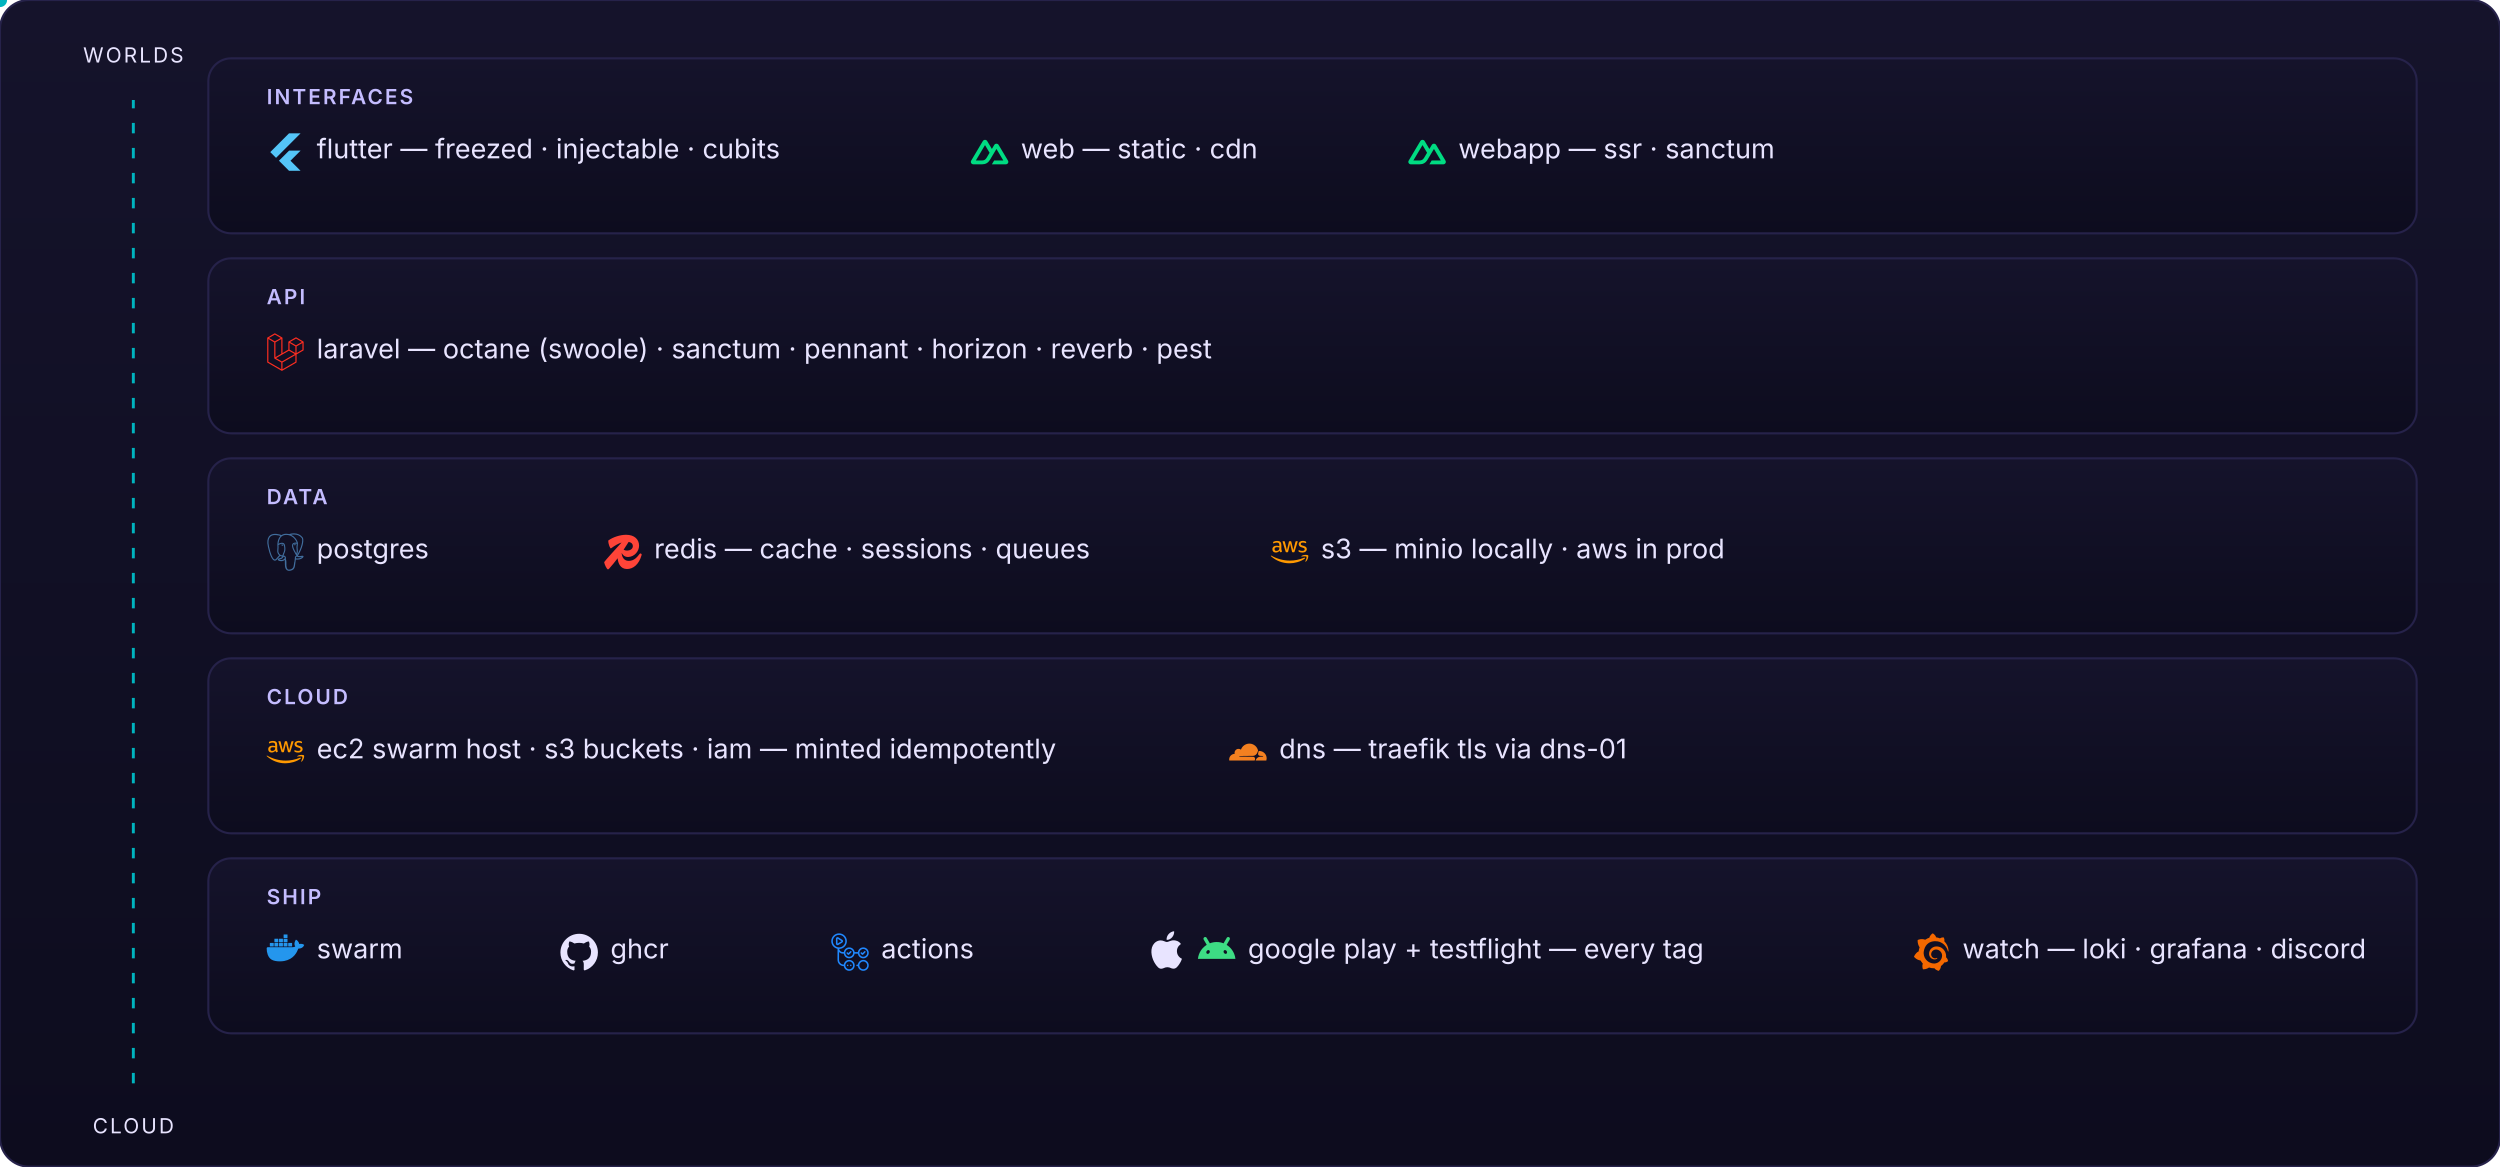
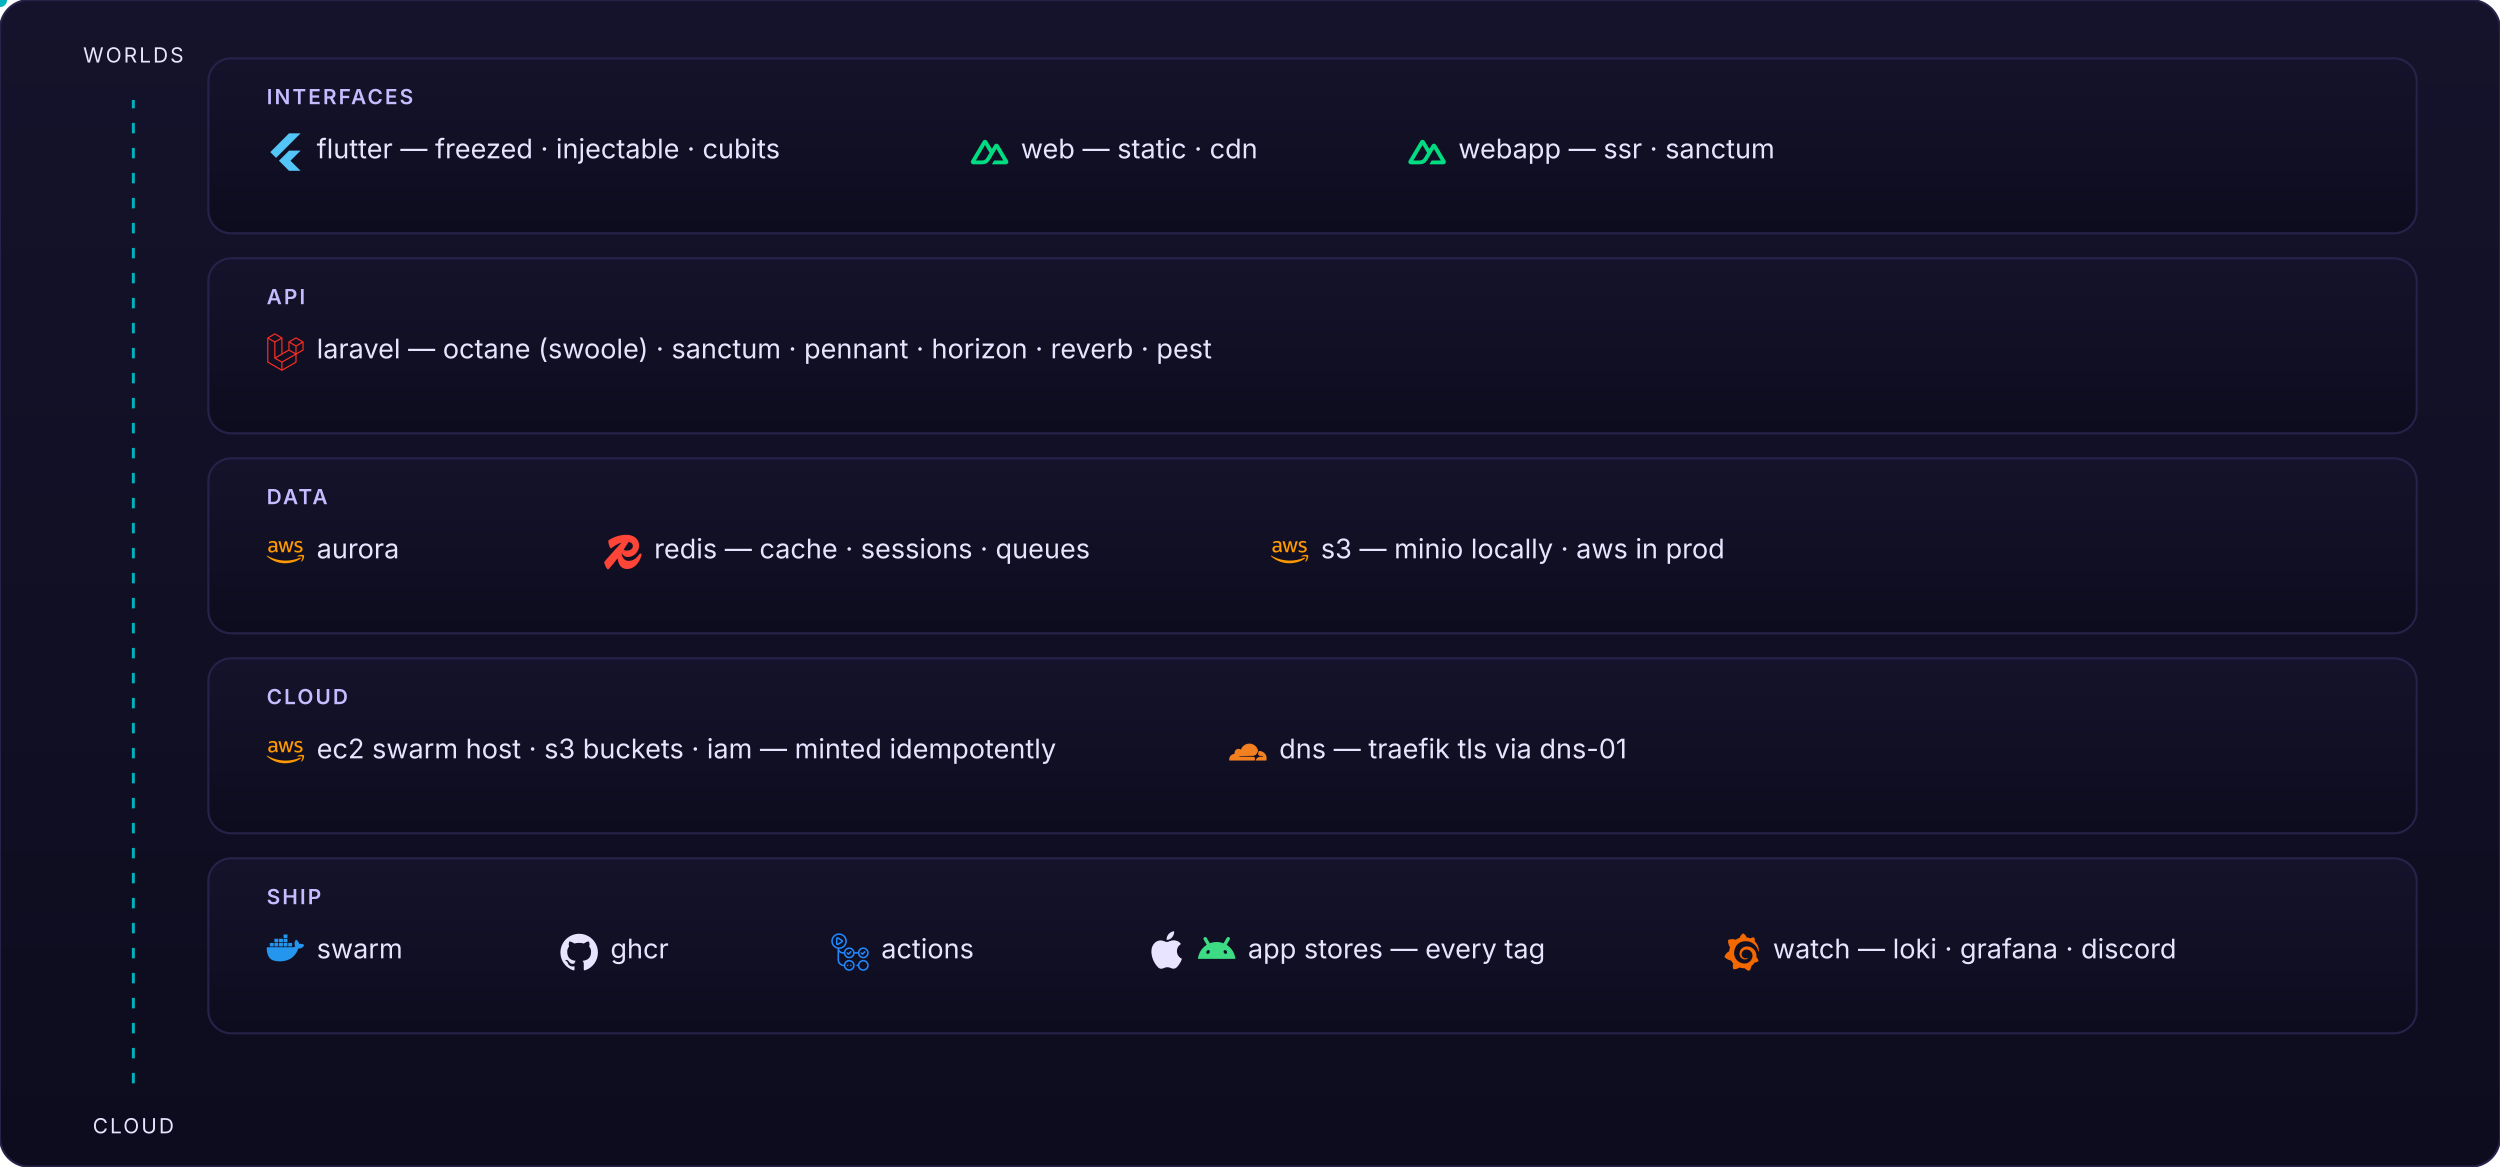
- <svg xmlns="http://www.w3.org/2000/svg" width="1200" height="560" viewBox="0 0 1200 560" role="img" aria-label="The stack in five strata — interfaces (flutter, nuxt web and webapp), api (laravel with octane, sanctum, pennant, horizon, reverb, pest), data (postgres, redis, s3), cloud (aws, cloudflare), ship (docker swarm, ghcr, google play plus testflight, loki, grafana, discord) — worlds arise from the cloud substrate upward">
+ <svg xmlns="http://www.w3.org/2000/svg" width="1200" height="560" viewBox="0 0 1200 560" role="img" aria-label="The stack in five strata — interfaces (flutter, nuxt web and webapp), api (laravel with octane, sanctum, pennant, horizon, reverb, pest), data (aurora, redis, s3), cloud (aws, cloudflare), ship (docker swarm, ghcr, actions, app stores, loki, grafana, discord) — worlds arise from the cloud substrate upward">
  <defs>
    <linearGradient id="k-fill" x1="0" y1="0" x2="0" y2="1">
      <stop offset="0%" stop-color="#15132b" />
      <stop offset="100%" stop-color="#0d0c1e" />
    </linearGradient>
    <style>
      text { font-family: system-ui, -apple-system, sans-serif; fill: #e8e4ff; }
      .lbl { fill: #c4bcff; font-weight: 600; font-size: 10px; letter-spacing: .1em; }
      .val { font-size: 13px; }
      .slab { fill: url(#k-fill); stroke: #26224a; }
      .spine { stroke: #00b4bf; stroke-width: 1.4; stroke-dasharray: 5 7; animation: dash 1.2s linear infinite reverse; }
      @keyframes dash { to { stroke-dashoffset: -12; } }
    </style>
  </defs>
  <rect width="1200" height="560" rx="14" fill="url(#k-fill)" stroke="#26224a" />
  <line x1="64" y1="520" x2="64" y2="48" class="spine" />
  <circle r="3.4" fill="#00b4bf">
    <animateMotion dur="6s" repeatCount="indefinite" path="M64,520 L64,48" />
  </circle>
  <text x="64" y="544" text-anchor="middle" font-size="10" fill="#a8ecf0" letter-spacing=".1em">CLOUD</text>
  <text x="64" y="30" text-anchor="middle" font-size="10" fill="#c4bcff" letter-spacing=".1em">WORLDS</text>
  <g>
    <rect x="100" y="28" width="1060" height="84" rx="11" class="slab" />
    <text x="128" y="50" class="lbl">INTERFACES</text>
    <g transform="translate(128,64) scale(0.75)">
      <path fill="#54C5F8" d="M14.314 0L2.3 12L6 15.7L21.684.013h-7.357zm.014 11.072L7.857 17.53l6.47 6.47H21.7l-6.46-6.468l6.46-6.46h-7.37z" />
    </g>
    <text x="152" y="76" class="val">flutter — freezed · injectable · cubits</text>
    <g transform="translate(466,64) scale(0.75)">
      <path fill="#00DC82" d="M13.464 19.83h8.922c.283 0 .562-.073.807-.21a1.6 1.6 0 0 0 .591-.574a1.53 1.53 0 0 0 .216-.783a1.53 1.53 0 0 0-.217-.782L17.792 7.414a1.6 1.6 0 0 0-.591-.573a1.65 1.65 0 0 0-.807-.21c-.283 0-.562.073-.807.21a1.6 1.6 0 0 0-.59.573L13.463 9.99L10.47 4.953a1.6 1.6 0 0 0-.591-.573a1.65 1.65 0 0 0-.807-.21c-.284 0-.562.073-.807.21a1.6 1.6 0 0 0-.591.573L.216 17.481a1.53 1.53 0 0 0-.217.782c0 .275.074.545.216.783a1.6 1.6 0 0 0 .59.574c.246.137.525.21.808.21h5.6c2.22 0 3.856-.946 4.982-2.79l2.733-4.593l1.464-2.457l4.395 7.382h-5.859Zm-6.341-2.46l-3.908-.002l5.858-9.842l2.923 4.921l-1.957 3.29c-.748 1.196-1.597 1.632-2.916 1.632" />
    </g>
    <text x="490" y="76" class="val">web — static · cdn</text>
    <g transform="translate(676,64) scale(0.75)">
      <path fill="#00DC82" d="M13.464 19.83h8.922c.283 0 .562-.073.807-.21a1.6 1.6 0 0 0 .591-.574a1.53 1.53 0 0 0 .216-.783a1.53 1.53 0 0 0-.217-.782L17.792 7.414a1.6 1.6 0 0 0-.591-.573a1.65 1.65 0 0 0-.807-.21c-.283 0-.562.073-.807.21a1.6 1.6 0 0 0-.59.573L13.463 9.99L10.47 4.953a1.6 1.6 0 0 0-.591-.573a1.65 1.65 0 0 0-.807-.21c-.284 0-.562.073-.807.21a1.6 1.6 0 0 0-.591.573L.216 17.481a1.53 1.53 0 0 0-.217.782c0 .275.074.545.216.783a1.6 1.6 0 0 0 .59.574c.246.137.525.21.808.21h5.6c2.22 0 3.856-.946 4.982-2.79l2.733-4.593l1.464-2.457l4.395 7.382h-5.859Zm-6.341-2.46l-3.908-.002l5.858-9.842l2.923 4.921l-1.957 3.29c-.748 1.196-1.597 1.632-2.916 1.632" />
    </g>
    <text x="700" y="76" class="val">webapp — ssr · sanctum</text>
  </g>
  <g>
    <rect x="100" y="124" width="1060" height="84" rx="11" class="slab" stroke="#988cff" />
    <text x="128" y="146" class="lbl">API</text>
    <g transform="translate(128,160) scale(0.75)">
      <path fill="#FF2D20" d="M23.642 5.43a.4.4 0 0 1 .014.1v5.149c0 .135-.073.26-.189.326l-4.323 2.49v4.934a.38.38 0 0 1-.188.326L9.93 23.949a.3.3 0 0 1-.066.027l-.024.01a.35.35 0 0 1-.192 0q-.016-.005-.03-.012q-.031-.01-.062-.025L.533 18.755a.38.38 0 0 1-.189-.326V2.974q0-.05.014-.098c.003-.012.01-.02.014-.032a.4.4 0 0 1 .023-.058c.004-.013.015-.022.023-.033l.033-.045l.037-.027q.02-.018.041-.034H.53L5.043.05a.38.38 0 0 1 .375 0L9.93 2.647h.002q.021.015.04.033l.038.027c.013.014.02.03.033.045c.008.011.02.021.025.033q.014.029.024.058c.003.011.01.021.013.032q.014.047.014.098v9.652l3.76-2.164V5.527q0-.05.013-.098q.007-.014.013-.032l.024-.059c.007-.012.018-.02.025-.033l.033-.043q.019-.017.037-.028q.02-.017.041-.032h.001l4.513-2.598a.38.38 0 0 1 .375 0l4.513 2.598c.016.01.027.021.042.031l.036.028l.034.044c.008.012.019.021.024.033a.3.3 0 0 1 .024.06q.01.015.015.032m-.74 5.032V6.179l-1.578.908l-2.182 1.256v4.283zm-4.51 7.75v-4.287l-2.147 1.225l-6.126 3.498v4.325zM1.093 3.624v14.588l8.273 4.761v-4.325l-4.322-2.445l-.002-.003H5.04L5 16.169l-.035-.027l-.001-.002q-.018-.018-.031-.04q-.016-.016-.028-.036h-.002l-.02-.047c-.006-.016-.014-.027-.018-.043l-.008-.057q-.005-.02-.006-.041V5.789l-2.18-1.257zM5.23.81L1.47 2.974l3.76 2.164l3.758-2.164zm1.956 13.505l2.182-1.256V3.624l-1.58.91l-2.182 1.255v9.435zm11.581-10.95l-3.76 2.163l3.76 2.163l3.759-2.164zm-.376 4.978L16.21 7.087l-1.58-.907v4.283l2.182 1.256l1.58.908zm-8.65 9.654l5.514-3.148l2.756-1.572l-3.757-2.163l-4.323 2.489l-3.941 2.27z" />
    </g>
    <text x="152" y="172" class="val">laravel — octane (swoole) · sanctum · pennant · horizon · reverb · pest</text>
  </g>
  <g>
    <rect x="100" y="220" width="1060" height="84" rx="11" class="slab" />
    <text x="128" y="242" class="lbl">DATA</text>
    <g transform="translate(128,256) scale(0.75)">
-       <path fill="#416E9E" d="M23.56 14.723a.5.5 0 0 0-.057-.12q-.21-.395-1.007-.231c-1.654.34-2.294.13-2.526-.02c1.342-2.048 2.445-4.522 3.041-6.83c.272-1.05.798-3.523.122-4.73a1.6 1.6 0 0 0-.15-.236C21.693.91 19.8.025 17.51.001c-1.495-.016-2.77.346-3.116.479a10 10 0 0 0-.516-.082a8 8 0 0 0-1.312-.127c-1.182-.019-2.203.264-3.05.84C8.66.79 4.729-.534 2.296 1.19C.935 2.153.309 3.873.43 6.304c.041.818.507 3.334 1.243 5.744q.69 2.26 1.433 3.582q.83 1.493 1.714 1.79c.448.148 1.133.143 1.858-.729a56 56 0 0 1 1.945-2.206c.435.235.906.362 1.39.377v.004a11 11 0 0 0-.247.305c-.339.43-.41.52-1.5.745c-.31.064-1.134.233-1.146.811a.6.6 0 0 0 .091.327c.227.423.922.61 1.015.633c1.335.333 2.505.092 3.372-.679c-.017 2.231.077 4.418.345 5.088c.221.553.762 1.904 2.47 1.904q.375.001.829-.094c1.782-.382 2.556-1.17 2.855-2.906c.15-.87.402-2.875.539-4.101c.017-.07.036-.12.057-.136c0 0 .07-.048.427.03l.044.007l.254.022l.015.001c.847.039 1.911-.142 2.531-.43c.644-.3 1.806-1.033 1.595-1.67M2.37 11.876c-.744-2.435-1.178-4.885-1.212-5.571c-.109-2.172.417-3.683 1.562-4.493c1.837-1.299 4.84-.54 6.108-.13l-.01.01C6.795 3.734 6.843 7.226 6.85 7.44c0 .082.006.199.016.36c.034.586.1 1.68-.074 2.918c-.16 1.15.194 2.276.973 3.089q.12.126.252.237c-.347.371-1.1 1.193-1.903 2.158c-.568.682-.96.551-1.088.508c-.392-.13-.813-.587-1.239-1.322c-.48-.839-.963-2.032-1.415-3.512m6.007 5.088a1.6 1.6 0 0 1-.432-.178c.089-.039.237-.09.483-.14c1.284-.265 1.482-.451 1.915-1a8 8 0 0 1 .367-.443a.4.4 0 0 0 .074-.13c.17-.151.272-.11.436-.042c.156.065.308.26.37.475c.03.102.062.295-.045.445c-.904 1.266-2.222 1.25-3.168 1.013m2.094-3.988l-.052.14c-.133.357-.257.689-.334 1.004c-.667-.002-1.317-.288-1.81-.803c-.628-.655-.913-1.566-.783-2.5c.183-1.308.116-2.447.08-3.059l-.013-.22c.296-.262 1.666-.996 2.643-.772c.446.102.718.406.83.928c.585 2.704.078 3.83-.33 4.736a9 9 0 0 0-.23.546m7.364 4.572q-.024.266-.062.596l-.146.438a.4.4 0 0 0-.018.108c-.006.475-.054.649-.115.87a4.8 4.8 0 0 0-.18 1.057c-.11 1.414-.878 2.227-2.417 2.556c-1.515.325-1.784-.496-2.02-1.221a7 7 0 0 0-.078-.227c-.215-.586-.19-1.412-.157-2.555c.016-.561-.025-1.901-.33-2.646q.006-.44.019-.892a.4.4 0 0 0-.016-.113a2 2 0 0 0-.044-.208c-.122-.428-.42-.786-.78-.935c-.142-.059-.403-.167-.717-.087c.067-.276.183-.587.309-.925l.053-.142c.06-.16.134-.325.213-.5c.426-.948 1.01-2.246.376-5.178c-.237-1.098-1.03-1.634-2.232-1.51c-.72.075-1.38.366-1.709.532a6 6 0 0 0-.196.104c.092-1.106.439-3.174 1.736-4.482a4 4 0 0 1 .303-.276a.35.35 0 0 0 .145-.064c.752-.57 1.695-.85 2.802-.833q.616.01 1.174.081c1.94.355 3.244 1.447 4.036 2.383c.814.962 1.255 1.931 1.431 2.454c-1.323-.134-2.223.127-2.68.78c-.992 1.418.544 4.172 1.282 5.496c.135.242.252.452.289.54c.24.583.551.972.778 1.256c.07.087.138.171.189.245c-.4.116-1.12.383-1.055 1.717a35 35 0 0 1-.084.815c-.046.208-.07.46-.1.766m.89-1.621c-.04-.832.27-.919.597-1.01l.135-.041a1 1 0 0 0 .134.103c.57.376 1.583.421 3.007.134c-.202.177-.519.4-.953.601c-.41.19-1.096.333-1.747.364c-.72.034-1.086-.08-1.173-.151m.57-9.271a7 7 0 0 1-.105 1.001c-.055.358-.112.728-.127 1.177c-.014.436.04.89.093 1.33c.107.887.216 1.8-.207 2.701a4 4 0 0 1-.188-.385a8 8 0 0 0-.325-.617c-.616-1.104-2.057-3.69-1.32-4.744c.38-.543 1.342-.566 2.179-.463m.228 7.013l-.085-.107l-.035-.044c.726-1.2.584-2.387.457-3.439c-.052-.432-.1-.84-.088-1.222c.013-.407.066-.755.118-1.092c.064-.415.13-.844.111-1.35a.6.6 0 0 0 .012-.19c-.046-.486-.6-1.938-1.73-3.253a7.8 7.8 0 0 0-2.688-2.04A9.3 9.3 0 0 1 17.62.746c2.052.046 3.675.814 4.824 2.283a1 1 0 0 1 .067.1c.723 1.356-.276 6.275-2.987 10.54m-8.816-6.116c-.025.18-.31.423-.621.423l-.081-.006a.8.8 0 0 1-.506-.315c-.046-.06-.12-.178-.106-.285a.22.22 0 0 1 .093-.149c.118-.089.352-.122.61-.086c.316.044.642.193.61.418m7.93-.411c.011.08-.049.2-.153.31a.72.72 0 0 1-.408.223l-.075.005c-.293 0-.541-.234-.56-.371c-.024-.177.264-.31.56-.352c.298-.042.612.009.636.185" />
+       <path fill="#FF9900" d="M6.763 10.036q.002.446.088.71c.064.176.144.368.256.576c.04.063.056.127.056.183q.002.12-.152.24l-.503.335a.4.4 0 0 1-.208.072q-.12-.002-.239-.112a2.5 2.5 0 0 1-.287-.375a6 6 0 0 1-.248-.471q-.934 1.101-2.347 1.101c-.67 0-1.205-.191-1.596-.574q-.588-.575-.59-1.533c0-.678.239-1.23.726-1.644c.487-.415 1.133-.623 1.955-.623c.272 0 .551.024.846.064c.296.04.6.104.918.176v-.583q-.001-.909-.375-1.277c-.255-.248-.686-.367-1.3-.367c-.28 0-.568.031-.863.103q-.443.106-.862.272a2 2 0 0 1-.28.104a.5.5 0 0 1-.127.023q-.168.002-.168-.247v-.391c0-.128.016-.224.056-.28a.6.6 0 0 1 .224-.167a4.6 4.6 0 0 1 1.005-.36a4.8 4.8 0 0 1 1.246-.151c.95 0 1.644.216 2.091.647q.66.645.662 1.963v2.586zm-3.24 1.214c.263 0 .534-.048.822-.144a1.8 1.8 0 0 0 .758-.51a1.3 1.3 0 0 0 .272-.512c.047-.191.08-.423.08-.694v-.335a7 7 0 0 0-.735-.136a6 6 0 0 0-.75-.048c-.535 0-.926.104-1.19.32c-.263.215-.39.518-.39.917c0 .375.095.655.295.846c.191.2.47.296.838.296m6.41.862c-.144 0-.24-.024-.304-.08c-.064-.048-.12-.16-.168-.311L7.586 5.55a1.4 1.4 0 0 1-.072-.32c0-.128.064-.2.191-.2h.783q.227-.001.31.08c.065.048.113.16.16.312l1.342 5.284l1.245-5.284q.058-.24.151-.312a.55.55 0 0 1 .32-.08h.638c.152 0 .256.025.32.08c.063.048.12.16.151.312l1.261 5.348l1.381-5.348q.074-.24.16-.312a.52.52 0 0 1 .311-.08h.743c.127 0 .2.065.2.2c0 .04-.009.08-.017.128a1 1 0 0 1-.056.2l-1.923 6.17q-.072.24-.168.311a.5.5 0 0 1-.303.08h-.687c-.151 0-.255-.024-.32-.08c-.063-.056-.119-.16-.15-.32l-1.238-5.148l-1.23 5.14c-.04.16-.087.264-.15.32c-.065.056-.177.08-.32.08zm10.256.215c-.415 0-.83-.048-1.229-.143c-.399-.096-.71-.2-.918-.32c-.128-.071-.215-.151-.247-.223a.6.6 0 0 1-.048-.224v-.407c0-.167.064-.247.183-.247q.072 0 .144.024c.048.016.12.048.2.08q.408.181.878.279c.319.064.63.096.95.096c.502 0 .894-.088 1.165-.264a.86.86 0 0 0 .415-.758a.78.78 0 0 0-.215-.559c-.144-.151-.416-.287-.807-.415l-1.157-.36c-.583-.183-1.014-.454-1.277-.813a1.9 1.9 0 0 1-.4-1.158q0-.502.216-.886c.144-.255.335-.479.575-.654c.24-.184.51-.32.83-.415c.32-.096.655-.136 1.006-.136c.175 0 .359.008.535.032c.183.024.35.056.518.088q.24.058.455.127q.216.072.336.144a.7.7 0 0 1 .24.2a.43.43 0 0 1 .071.263v.375q-.002.254-.184.256a.8.8 0 0 1-.303-.096a3.65 3.65 0 0 0-1.532-.311c-.455 0-.815.071-1.062.223s-.375.383-.375.71c0 .224.08.416.24.567c.159.152.454.304.877.44l1.134.358c.574.184.99.44 1.237.767s.367.702.367 1.117c0 .343-.072.655-.207.926a2.2 2.2 0 0 1-.583.703c-.248.2-.543.343-.886.447c-.36.111-.734.167-1.142.167m1.509 3.88c-2.626 1.94-6.442 2.969-9.722 2.969c-4.598 0-8.74-1.7-11.87-4.526c-.247-.223-.024-.527.272-.351c3.384 1.963 7.559 3.153 11.877 3.153c2.914 0 6.114-.607 9.06-1.852c.439-.2.814.287.383.607m1.094-1.246c-.336-.43-2.22-.207-3.074-.103c-.255.032-.295-.192-.063-.36c1.5-1.053 3.967-.75 4.254-.399c.287.36-.08 2.826-1.485 4.007c-.215.184-.423.088-.327-.151c.32-.79 1.03-2.57.695-2.994" />
    </g>
-     <text x="152" y="268" class="val">postgres</text>
+     <text x="152" y="268" class="val">aurora</text>
    <g transform="translate(290,256) scale(0.75)">
      <path fill="#FF4438" d="M22.71 13.145c-1.66 2.092-3.452 4.483-7.038 4.483c-3.203 0-4.397-2.825-4.48-5.12c.701 1.484 2.073 2.685 4.214 2.63c4.117-.133 6.94-3.852 6.94-7.239c0-4.05-3.022-6.972-8.268-6.972c-3.752 0-8.4 1.428-11.455 3.685C2.59 6.937 3.885 9.958 4.35 9.626c2.648-1.904 4.748-3.13 6.784-3.744C8.12 9.244.886 17.05 0 18.425c.1 1.261 1.66 4.648 2.424 4.648c.232 0 .431-.133.664-.365a101 101 0 0 0 5.54-6.765c.222 3.104 1.748 6.898 6.014 6.898c3.819 0 7.604-2.756 9.33-8.965c.2-.764-.73-1.361-1.261-.73zm-4.349-5.013c0 1.959-1.926 2.922-3.685 2.922a4.45 4.45 0 0 1-2.235-.568c1.051-1.592 2.092-3.225 3.21-4.973c1.972.334 2.71 1.43 2.71 2.619" />
    </g>
    <text x="314" y="268" class="val">redis — cache · sessions · queues</text>
    <g transform="translate(610,256) scale(0.75)">
      <path fill="#FF9900" d="M6.763 10.036q.002.446.088.71c.064.176.144.368.256.576c.04.063.056.127.056.183q.002.12-.152.24l-.503.335a.4.4 0 0 1-.208.072q-.12-.002-.239-.112a2.5 2.5 0 0 1-.287-.375a6 6 0 0 1-.248-.471q-.934 1.101-2.347 1.101c-.67 0-1.205-.191-1.596-.574q-.588-.575-.59-1.533c0-.678.239-1.23.726-1.644c.487-.415 1.133-.623 1.955-.623c.272 0 .551.024.846.064c.296.04.6.104.918.176v-.583q-.001-.909-.375-1.277c-.255-.248-.686-.367-1.3-.367c-.28 0-.568.031-.863.103q-.443.106-.862.272a2 2 0 0 1-.28.104a.5.5 0 0 1-.127.023q-.168.002-.168-.247v-.391c0-.128.016-.224.056-.28a.6.6 0 0 1 .224-.167a4.6 4.6 0 0 1 1.005-.36a4.8 4.8 0 0 1 1.246-.151c.95 0 1.644.216 2.091.647q.66.645.662 1.963v2.586zm-3.24 1.214c.263 0 .534-.048.822-.144a1.8 1.8 0 0 0 .758-.51a1.3 1.3 0 0 0 .272-.512c.047-.191.08-.423.08-.694v-.335a7 7 0 0 0-.735-.136a6 6 0 0 0-.75-.048c-.535 0-.926.104-1.19.32c-.263.215-.39.518-.39.917c0 .375.095.655.295.846c.191.2.47.296.838.296m6.41.862c-.144 0-.24-.024-.304-.08c-.064-.048-.12-.16-.168-.311L7.586 5.55a1.4 1.4 0 0 1-.072-.32c0-.128.064-.2.191-.2h.783q.227-.001.31.08c.065.048.113.16.16.312l1.342 5.284l1.245-5.284q.058-.24.151-.312a.55.55 0 0 1 .32-.08h.638c.152 0 .256.025.32.08c.063.048.12.16.151.312l1.261 5.348l1.381-5.348q.074-.24.16-.312a.52.52 0 0 1 .311-.08h.743c.127 0 .2.065.2.2c0 .04-.009.08-.017.128a1 1 0 0 1-.056.2l-1.923 6.17q-.072.24-.168.311a.5.5 0 0 1-.303.08h-.687c-.151 0-.255-.024-.32-.08c-.063-.056-.119-.16-.15-.32l-1.238-5.148l-1.23 5.14c-.04.16-.087.264-.15.32c-.065.056-.177.08-.32.08zm10.256.215c-.415 0-.83-.048-1.229-.143c-.399-.096-.71-.2-.918-.32c-.128-.071-.215-.151-.247-.223a.6.6 0 0 1-.048-.224v-.407c0-.167.064-.247.183-.247q.072 0 .144.024c.048.016.12.048.2.08q.408.181.878.279c.319.064.63.096.95.096c.502 0 .894-.088 1.165-.264a.86.86 0 0 0 .415-.758a.78.78 0 0 0-.215-.559c-.144-.151-.416-.287-.807-.415l-1.157-.36c-.583-.183-1.014-.454-1.277-.813a1.9 1.9 0 0 1-.4-1.158q0-.502.216-.886c.144-.255.335-.479.575-.654c.24-.184.51-.32.83-.415c.32-.096.655-.136 1.006-.136c.175 0 .359.008.535.032c.183.024.35.056.518.088q.24.058.455.127q.216.072.336.144a.7.7 0 0 1 .24.2a.43.43 0 0 1 .071.263v.375q-.002.254-.184.256a.8.8 0 0 1-.303-.096a3.65 3.65 0 0 0-1.532-.311c-.455 0-.815.071-1.062.223s-.375.383-.375.71c0 .224.08.416.24.567c.159.152.454.304.877.44l1.134.358c.574.184.99.44 1.237.767s.367.702.367 1.117c0 .343-.072.655-.207.926a2.2 2.2 0 0 1-.583.703c-.248.2-.543.343-.886.447c-.36.111-.734.167-1.142.167m1.509 3.88c-2.626 1.94-6.442 2.969-9.722 2.969c-4.598 0-8.74-1.7-11.87-4.526c-.247-.223-.024-.527.272-.351c3.384 1.963 7.559 3.153 11.877 3.153c2.914 0 6.114-.607 9.06-1.852c.439-.2.814.287.383.607m1.094-1.246c-.336-.43-2.22-.207-3.074-.103c-.255.032-.295-.192-.063-.36c1.5-1.053 3.967-.75 4.254-.399c.287.36-.08 2.826-1.485 4.007c-.215.184-.423.088-.327-.151c.32-.79 1.03-2.57.695-2.994" />
    </g>
    <text x="634" y="268" class="val">s3 — minio locally · aws in prod</text>
  </g>
  <g>
    <rect x="100" y="316" width="1060" height="84" rx="11" class="slab" />
    <text x="128" y="338" class="lbl">CLOUD</text>
    <g transform="translate(128,352) scale(0.75)">
      <path fill="#FF9900" d="M6.763 10.036q.002.446.088.71c.064.176.144.368.256.576c.04.063.056.127.056.183q.002.12-.152.24l-.503.335a.4.4 0 0 1-.208.072q-.12-.002-.239-.112a2.5 2.5 0 0 1-.287-.375a6 6 0 0 1-.248-.471q-.934 1.101-2.347 1.101c-.67 0-1.205-.191-1.596-.574q-.588-.575-.59-1.533c0-.678.239-1.23.726-1.644c.487-.415 1.133-.623 1.955-.623c.272 0 .551.024.846.064c.296.04.6.104.918.176v-.583q-.001-.909-.375-1.277c-.255-.248-.686-.367-1.3-.367c-.28 0-.568.031-.863.103q-.443.106-.862.272a2 2 0 0 1-.28.104a.5.5 0 0 1-.127.023q-.168.002-.168-.247v-.391c0-.128.016-.224.056-.28a.6.6 0 0 1 .224-.167a4.6 4.6 0 0 1 1.005-.36a4.8 4.8 0 0 1 1.246-.151c.95 0 1.644.216 2.091.647q.66.645.662 1.963v2.586zm-3.24 1.214c.263 0 .534-.048.822-.144a1.8 1.8 0 0 0 .758-.51a1.3 1.3 0 0 0 .272-.512c.047-.191.08-.423.08-.694v-.335a7 7 0 0 0-.735-.136a6 6 0 0 0-.75-.048c-.535 0-.926.104-1.19.32c-.263.215-.39.518-.39.917c0 .375.095.655.295.846c.191.2.47.296.838.296m6.41.862c-.144 0-.24-.024-.304-.08c-.064-.048-.12-.16-.168-.311L7.586 5.55a1.4 1.4 0 0 1-.072-.32c0-.128.064-.2.191-.2h.783q.227-.001.31.08c.065.048.113.16.16.312l1.342 5.284l1.245-5.284q.058-.24.151-.312a.55.55 0 0 1 .32-.08h.638c.152 0 .256.025.32.08c.063.048.12.16.151.312l1.261 5.348l1.381-5.348q.074-.24.16-.312a.52.52 0 0 1 .311-.08h.743c.127 0 .2.065.2.2c0 .04-.009.08-.017.128a1 1 0 0 1-.056.2l-1.923 6.17q-.072.24-.168.311a.5.5 0 0 1-.303.08h-.687c-.151 0-.255-.024-.32-.08c-.063-.056-.119-.16-.15-.32l-1.238-5.148l-1.23 5.14c-.04.16-.087.264-.15.32c-.065.056-.177.08-.32.08zm10.256.215c-.415 0-.83-.048-1.229-.143c-.399-.096-.71-.2-.918-.32c-.128-.071-.215-.151-.247-.223a.6.6 0 0 1-.048-.224v-.407c0-.167.064-.247.183-.247q.072 0 .144.024c.048.016.12.048.2.08q.408.181.878.279c.319.064.63.096.95.096c.502 0 .894-.088 1.165-.264a.86.86 0 0 0 .415-.758a.78.78 0 0 0-.215-.559c-.144-.151-.416-.287-.807-.415l-1.157-.36c-.583-.183-1.014-.454-1.277-.813a1.9 1.9 0 0 1-.4-1.158q0-.502.216-.886c.144-.255.335-.479.575-.654c.24-.184.51-.32.83-.415c.32-.096.655-.136 1.006-.136c.175 0 .359.008.535.032c.183.024.35.056.518.088q.24.058.455.127q.216.072.336.144a.7.7 0 0 1 .24.2a.43.43 0 0 1 .071.263v.375q-.002.254-.184.256a.8.8 0 0 1-.303-.096a3.65 3.65 0 0 0-1.532-.311c-.455 0-.815.071-1.062.223s-.375.383-.375.71c0 .224.08.416.24.567c.159.152.454.304.877.44l1.134.358c.574.184.99.44 1.237.767s.367.702.367 1.117c0 .343-.072.655-.207.926a2.2 2.2 0 0 1-.583.703c-.248.2-.543.343-.886.447c-.36.111-.734.167-1.142.167m1.509 3.88c-2.626 1.94-6.442 2.969-9.722 2.969c-4.598 0-8.74-1.7-11.87-4.526c-.247-.223-.024-.527.272-.351c3.384 1.963 7.559 3.153 11.877 3.153c2.914 0 6.114-.607 9.06-1.852c.439-.2.814.287.383.607m1.094-1.246c-.336-.43-2.22-.207-3.074-.103c-.255.032-.295-.192-.063-.36c1.5-1.053 3.967-.75 4.254-.399c.287.36-.08 2.826-1.485 4.007c-.215.184-.423.088-.327-.151c.32-.79 1.03-2.57.695-2.994" />
    </g>
    <text x="152" y="364" class="val">ec2 swarm host · s3 buckets · iam — minted idempotently</text>
    <g transform="translate(590,352) scale(0.75)">
      <path fill="#F38020" d="M16.509 16.845c.147-.507.09-.971-.155-1.316c-.225-.316-.605-.499-1.062-.52l-8.66-.113a.16.16 0 0 1-.133-.07a.2.2 0 0 1-.02-.156a.24.24 0 0 1 .203-.156l8.736-.113c1.035-.049 2.16-.886 2.554-1.913l.499-1.302a.27.27 0 0 0 .014-.168a5.689 5.689 0 0 0-10.937-.584a2.58 2.58 0 0 0-1.794-.498a2.56 2.56 0 0 0-2.223 3.18A3.634 3.634 0 0 0 0 16.751q.002.264.035.527a.174.174 0 0 0 .17.148h15.98a.22.22 0 0 0 .204-.155zm2.757-5.564c-.077 0-.161 0-.239.011c-.056 0-.105.042-.127.098l-.337 1.174c-.148.507-.092.971.154 1.317c.225.316.605.498 1.062.52l1.844.113c.056 0 .105.026.133.07a.2.2 0 0 1 .021.156a.24.24 0 0 1-.204.156l-1.92.112c-1.042.049-2.159.887-2.553 1.914l-.141.358c-.028.072.021.142.099.142h6.597a.174.174 0 0 0 .17-.126a5 5 0 0 0 .175-1.28a4.74 4.74 0 0 0-4.734-4.727" />
    </g>
    <text x="614" y="364" class="val">dns — traefik tls via dns-01</text>
  </g>
  <g>
    <rect x="100" y="412" width="1060" height="84" rx="11" class="slab" />
    <text x="128" y="434" class="lbl">SHIP</text>
    <g transform="translate(128,446) scale(0.75)">
      <path fill="#2496ED" d="M13.983 11.078h2.119a.186.186 0 0 0 .186-.185V9.006a.186.186 0 0 0-.186-.186h-2.119a.185.185 0 0 0-.185.185v1.888c0 .102.083.185.185.185m-2.954-5.43h2.118a.186.186 0 0 0 .186-.186V3.574a.186.186 0 0 0-.186-.185h-2.118a.185.185 0 0 0-.185.185v1.888c0 .102.082.185.185.185m0 2.716h2.118a.187.187 0 0 0 .186-.186V6.29a.186.186 0 0 0-.186-.185h-2.118a.185.185 0 0 0-.185.185v1.887c0 .102.082.185.185.186m-2.93 0h2.12a.186.186 0 0 0 .184-.186V6.29a.185.185 0 0 0-.185-.185H8.1a.185.185 0 0 0-.185.185v1.887c0 .102.083.185.185.186m-2.964 0h2.119a.186.186 0 0 0 .185-.186V6.29a.185.185 0 0 0-.185-.185H5.136a.186.186 0 0 0-.186.185v1.887c0 .102.084.185.186.186m5.893 2.715h2.118a.186.186 0 0 0 .186-.185V9.006a.186.186 0 0 0-.186-.186h-2.118a.185.185 0 0 0-.185.185v1.888c0 .102.082.185.185.185m-2.93 0h2.12a.185.185 0 0 0 .184-.185V9.006a.185.185 0 0 0-.184-.186h-2.12a.185.185 0 0 0-.184.185v1.888c0 .102.083.185.185.185m-2.964 0h2.119a.185.185 0 0 0 .185-.185V9.006a.185.185 0 0 0-.184-.186h-2.12a.186.186 0 0 0-.186.186v1.887c0 .102.084.185.186.185m-2.92 0h2.12a.185.185 0 0 0 .184-.185V9.006a.185.185 0 0 0-.184-.186h-2.12a.185.185 0 0 0-.184.185v1.888c0 .102.082.185.185.185M23.763 9.89c-.065-.051-.672-.51-1.954-.51q-.508.001-1.01.087c-.248-1.7-1.653-2.53-1.716-2.566l-.344-.199l-.226.327c-.284.438-.49.922-.612 1.43c-.23.97-.09 1.882.403 2.661c-.595.332-1.55.413-1.744.42H.751a.75.75 0 0 0-.75.748a11.4 11.4 0 0 0 .692 4.062c.545 1.428 1.355 2.48 2.41 3.124c1.18.723 3.1 1.137 5.275 1.137a15.7 15.7 0 0 0 2.93-.266a12.3 12.3 0 0 0 3.823-1.389a10.5 10.5 0 0 0 2.61-2.136c1.252-1.418 1.998-2.997 2.553-4.4h.221c1.372 0 2.215-.549 2.68-1.009c.309-.293.55-.65.707-1.046l.098-.288Z" />
    </g>
    <text x="152" y="460" class="val">swarm</text>
    <g transform="translate(269,448) scale(0.75)">
      <path fill="#E8E4FF" d="M12 .297c-6.63 0-12 5.373-12 12c0 5.303 3.438 9.8 8.205 11.385c.6.113.82-.258.82-.577c0-.285-.01-1.04-.015-2.04c-3.338.724-4.042-1.61-4.042-1.61C4.422 18.07 3.633 17.7 3.633 17.7c-1.087-.744.084-.729.084-.729c1.205.084 1.838 1.236 1.838 1.236c1.07 1.835 2.809 1.305 3.495.998c.108-.776.417-1.305.76-1.605c-2.665-.3-5.466-1.332-5.466-5.93c0-1.31.465-2.38 1.235-3.22c-.135-.303-.54-1.523.105-3.176c0 0 1.005-.322 3.3 1.23c.96-.267 1.98-.399 3-.405c1.02.006 2.04.138 3 .405c2.28-1.552 3.285-1.23 3.285-1.23c.645 1.653.24 2.873.12 3.176c.765.84 1.23 1.91 1.23 3.22c0 4.61-2.805 5.625-5.475 5.92c.42.36.81 1.096.81 2.22c0 1.606-.015 2.896-.015 3.286c0 .315.21.69.825.57C20.565 22.092 24 17.592 24 12.297c0-6.627-5.373-12-12-12" />
    </g>
    <text x="293" y="460" class="val">ghcr</text>
    <g transform="translate(399,448) scale(0.75)">
      <path fill="#2088FF" d="M10.984 13.836a.5.5 0 0 1-.353-.146l-.745-.743a.5.5 0 1 1 .706-.708l.392.391l1.181-1.18a.5.5 0 0 1 .708.707l-1.535 1.533a.5.5 0 0 1-.354.146m9.353-.147l1.534-1.532a.5.5 0 0 0-.707-.707l-1.181 1.18l-.392-.391a.5.5 0 1 0-.706.708l.746.743a.497.497 0 0 0 .706-.001M4.527 7.452l2.557-1.585A1 1 0 0 0 7.09 4.17L4.533 2.56A1 1 0 0 0 3 3.406v3.196a1.001 1.001 0 0 0 1.527.85m2.03-2.436L4 6.602V3.406zM24 12.5c0 1.93-1.57 3.5-3.5 3.5a3.5 3.5 0 0 1-3.46-3h-2.08a3.5 3.5 0 0 1-3.46 3a3.5 3.5 0 0 1-3.46-3h-.558c-.972 0-1.85-.399-2.482-1.042V17c0 1.654 1.346 3 3 3h.04c.244-1.693 1.7-3 3.46-3c1.93 0 3.5 1.57 3.5 3.5S13.43 24 11.5 24a3.5 3.5 0 0 1-3.46-3H8c-2.206 0-4-1.794-4-4V9.899A5.01 5.01 0 0 1 0 5c0-2.757 2.243-5 5-5s5 2.243 5 5a5.005 5.005 0 0 1-4.952 4.998A2.48 2.48 0 0 0 7.482 12h.558c.244-1.693 1.7-3 3.46-3a3.5 3.5 0 0 1 3.46 3h2.08a3.5 3.5 0 0 1 3.46-3c1.93 0 3.5 1.57 3.5 3.5m-15 8c0 1.378 1.122 2.5 2.5 2.5s2.5-1.122 2.5-2.5s-1.122-2.5-2.5-2.5S9 19.122 9 20.5M5 9c2.206 0 4-1.794 4-4S7.206 1 5 1S1 2.794 1 5s1.794 4 4 4m9 3.5c0-1.378-1.122-2.5-2.5-2.5S9 11.122 9 12.5s1.122 2.5 2.5 2.5s2.5-1.122 2.5-2.5m9 0c0-1.378-1.122-2.5-2.5-2.5S18 11.122 18 12.5s1.122 2.5 2.5 2.5s2.5-1.122 2.5-2.5m-13 8a.5.5 0 1 0 1 0a.5.5 0 0 0-1 0m2 0a.5.5 0 1 0 1 0a.5.5 0 0 0-1 0m12 0c0 1.93-1.57 3.5-3.5 3.5a3.5 3.5 0 0 1-3.46-3.002l-.021.005l-.506.017h-.017a.5.5 0 0 1-.016-.999l.506-.017c.018-.002.035.006.052.007A3.5 3.5 0 0 1 20.5 17c1.93 0 3.5 1.57 3.5 3.5m-1 0c0-1.378-1.122-2.5-2.5-2.5S18 19.122 18 20.5s1.122 2.5 2.5 2.5s2.5-1.122 2.5-2.5" />
    </g>
    <text x="423" y="460" class="val">actions</text>
    <g transform="translate(551,447) scale(0.75)">
      <path fill="#E8E4FF" d="M12.152 6.896c-.948 0-2.415-1.078-3.96-1.04c-2.04.027-3.91 1.183-4.961 3.014c-2.117 3.675-.546 9.103 1.519 12.09c1.013 1.454 2.208 3.09 3.792 3.039c1.52-.065 2.09-.987 3.935-.987c1.831 0 2.35.987 3.96.948c1.637-.026 2.676-1.48 3.676-2.948c1.156-1.688 1.636-3.325 1.662-3.415c-.039-.013-3.182-1.221-3.22-4.857c-.026-3.04 2.48-4.494 2.597-4.559c-1.429-2.09-3.623-2.324-4.39-2.376c-2-.156-3.675 1.09-4.61 1.09zM15.53 3.83c.843-1.012 1.4-2.427 1.245-3.83c-1.207.052-2.662.805-3.532 1.818c-.78.896-1.454 2.338-1.273 3.714c1.338.104 2.715-.688 3.559-1.701" />
    </g>
    <g transform="translate(575,446) scale(0.75)">
      <path fill="#3DDC84" d="M18.44 5.559q-1.015 1.748-2.028 3.498q-.055-.023-.111-.043a12.1 12.1 0 0 0-8.68.033C7.537 8.897 5.868 6.026 5.6 5.56a1 1 0 0 0-.141-.19a1.104 1.104 0 0 0-1.768 1.298c1.947 3.37-.096-.216 1.948 3.36c.017.03-.495.263-1.393 1.017C2.9 12.176.452 14.772 0 18.99h24a11.7 11.7 0 0 0-.746-3.068a12.1 12.1 0 0 0-2.74-4.184a12 12 0 0 0-2.131-1.687c.66-1.122 1.312-2.256 1.965-3.385a1.11 1.11 0 0 0-.008-1.12a1.1 1.1 0 0 0-.852-.532c-.522-.054-.939.313-1.049.545m-.04 8.46c.395.593.324 1.331-.156 1.65c-.48.32-1.188.1-1.582-.493s-.324-1.33.156-1.65c.473-.316 1.182-.11 1.582.494m-11.193-.492c.48.32.55 1.058.156 1.65c-.394.593-1.103.815-1.584.495c-.48-.32-.55-1.058-.156-1.65c.4-.603 1.109-.811 1.584-.495" />
    </g>
-     <text x="599" y="460" class="val">google play + testflight — every tag</text>
-     <g transform="translate(918,448) scale(0.75)">
+     <text x="599" y="460" class="val">app stores — every tag</text>
+     <g transform="translate(827,448) scale(0.75)">
      <path fill="#F46800" d="M23.02 10.59a8.6 8.6 0 0 0-.862-3.034a8.9 8.9 0 0 0-1.789-2.445c.337-1.342-.413-2.505-.413-2.505c-1.292-.08-2.113.4-2.416.62l-.154-.064q-.33-.134-.677-.247q-.348-.11-.711-.197a10 10 0 0 0-.875-.161C14.557.753 12.94 0 12.94 0c-1.804 1.145-2.147 2.744-2.147 2.744l-.018.093q-.149.042-.298.088c-.138.042-.275.094-.413.143c-.138.055-.275.107-.41.166a9 9 0 0 0-1.557.87l-.063-.029c-2.497-.955-4.716.195-4.716.195c-.203 2.658.996 4.33 1.235 4.636a11.6 11.6 0 0 0-.607 2.635C1.636 12.677.953 15.014.953 15.014c1.926 2.214 4.171 2.351 4.171 2.351q.005-.002.006-.005c.285.509.615.994.986 1.446q.235.284.488.548c-.704 2.009.099 3.68.099 3.68c2.144.08 3.553-.937 3.849-1.173a9.8 9.8 0 0 0 3.164.501h.08l.055-.003l.107-.002l.103-.005l.003.002c1.01 1.44 2.788 1.646 2.788 1.646c1.264-1.332 1.337-2.653 1.337-2.94v-.058l-.003-.06q.4-.28.758-.6a8 8 0 0 0 1.415-1.7c1.43.083 2.437-.885 2.437-.885c-.236-1.49-1.085-2.216-1.264-2.354l-.018-.013l-.016-.013l-.031-.02q.013-.137.02-.27q.016-.244.016-.48v-.253l-.005-.098l-.008-.135a2 2 0 0 0-.01-.13q-.005-.063-.013-.125l-.016-.124l-.018-.122a6.2 6.2 0 0 0-2.032-3.73a6 6 0 0 0-3.222-1.46a6 6 0 0 0-.85-.048l-.107.002h-.063l-.044.003l-.104.008a4.78 4.78 0 0 0-3.335 1.695c-.332.4-.592.84-.768 1.297a4.6 4.6 0 0 0-.312 1.817l.003.091l.013.164a3.6 3.6 0 0 0 .698 1.82a3.53 3.53 0 0 0 1.827 1.282c.33.098.66.14.971.137q.06 0 .114-.002l.063-.003l.062-.003q.05-.004.099-.01l.028-.003l.031-.005l.06-.008a1 1 0 0 0 .112-.02c.036-.008.072-.013.109-.024a2.6 2.6 0 0 0 .914-.415q.042-.03.085-.065a.25.25 0 0 0 .039-.35a.244.244 0 0 0-.309-.06l-.078.042q-.135.066-.283.116a2.5 2.5 0 0 1-.475.096q-.04.005-.083.006l-.083.002l-.08-.002l-.102-.006h-.012l-.024.006l-.044-.006q-.046-.004-.091-.01a2.6 2.6 0 0 1-.724-.213a2.6 2.6 0 0 1-.667-.438a2.52 2.52 0 0 1-.805-1.475a2.3 2.3 0 0 1-.029-.444l.006-.122v-.023l.002-.031l.005-.06a3.16 3.16 0 0 1 1.352-2.29a3.1 3.1 0 0 1 .937-.43a3 3 0 0 1 .776-.101h.06l.07.002l.045.003h.026l.07.005a4 4 0 0 1 1.635.49a3.94 3.94 0 0 1 1.602 1.662a3.8 3.8 0 0 1 .397 1.414l.005.076l.003.075l.002.075c0 .024.003.052 0 .07v.065l-.002.073l-.008.174a6 6 0 0 1-.08.639a5 5 0 0 1-.267.927a5.3 5.3 0 0 1-.624 1.13a5.05 5.05 0 0 1-3.237 2.014a5 5 0 0 1-.649.066l-.039.003h-.287a6.6 6.6 0 0 1-1.716-.265a6.8 6.8 0 0 1-3.4-2.274a7 7 0 0 1-.746-1.15a6.6 6.6 0 0 1-.714-2.596l-.005-.083l-.002-.02v-.056l-.003-.073v-.096l-.003-.104v-.07l.003-.163c.008-.22.026-.45.054-.678a9 9 0 0 1 .28-1.355q.192-.668.473-1.277a7 7 0 0 1 1.456-2.1a6 6 0 0 1 .953-.763q.253-.166.524-.306c.089-.05.182-.091.273-.135l.138-.062a7 7 0 0 1 .714-.267l.145-.045c.049-.015.098-.026.148-.041q.147-.042.296-.076c.049-.013.1-.02.15-.033l.15-.032l.151-.028l.076-.013l.075-.01l.153-.024c.057-.01.114-.013.171-.023l.169-.021l.106-.01l.073-.008l.036-.003l.042-.002l.171-.01l.086-.006h.023l.037-.003l.145-.007a8 8 0 0 1 1.708.125a8 8 0 0 1 2.048.68a8.3 8.3 0 0 1 1.672 1.09l.09.077l.089.078c.06.052.114.107.171.159q.085.079.166.16q.08.08.159.164a8.7 8.7 0 0 1 1.41 1.978c.012.026.028.052.04.078l.04.078l.075.156c.023.051.05.1.07.153l.065.15a9 9 0 0 1 .45 1.34a.19.19 0 0 0 .201.142a.186.186 0 0 0 .172-.184q.015-.37-.024-.856z" />
    </g>
-     <text x="942" y="460" class="val">watch — loki · grafana · discord</text>
+     <text x="851" y="460" class="val">watch — loki · grafana · discord</text>
  </g>
</svg>
